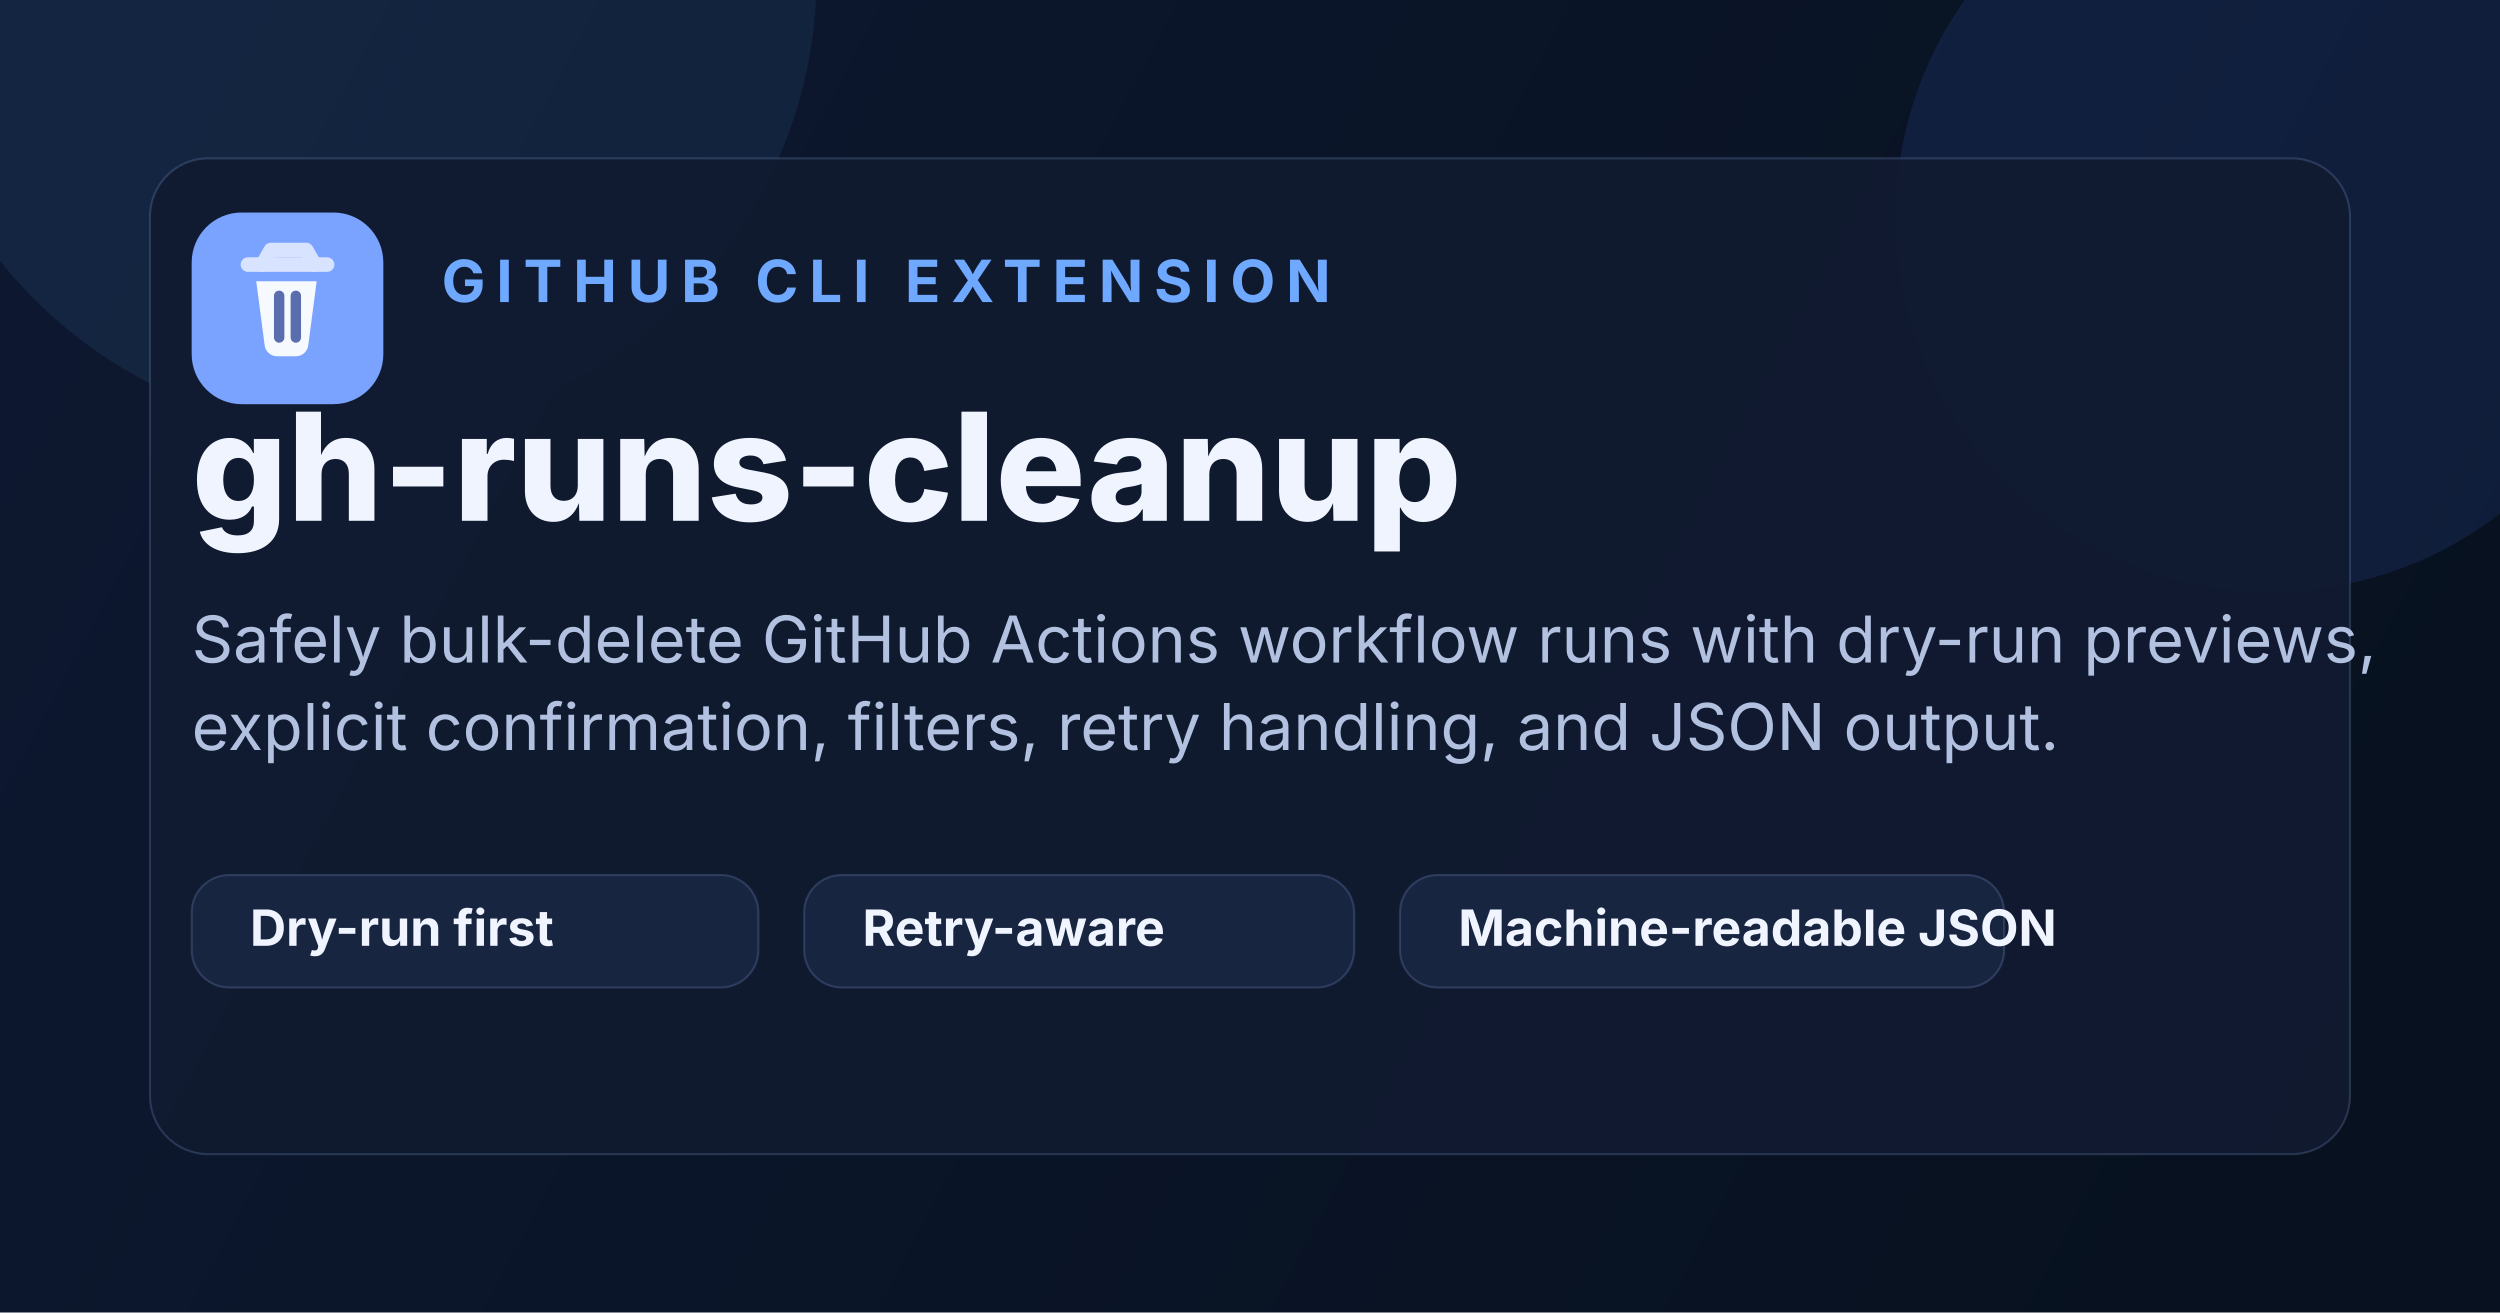
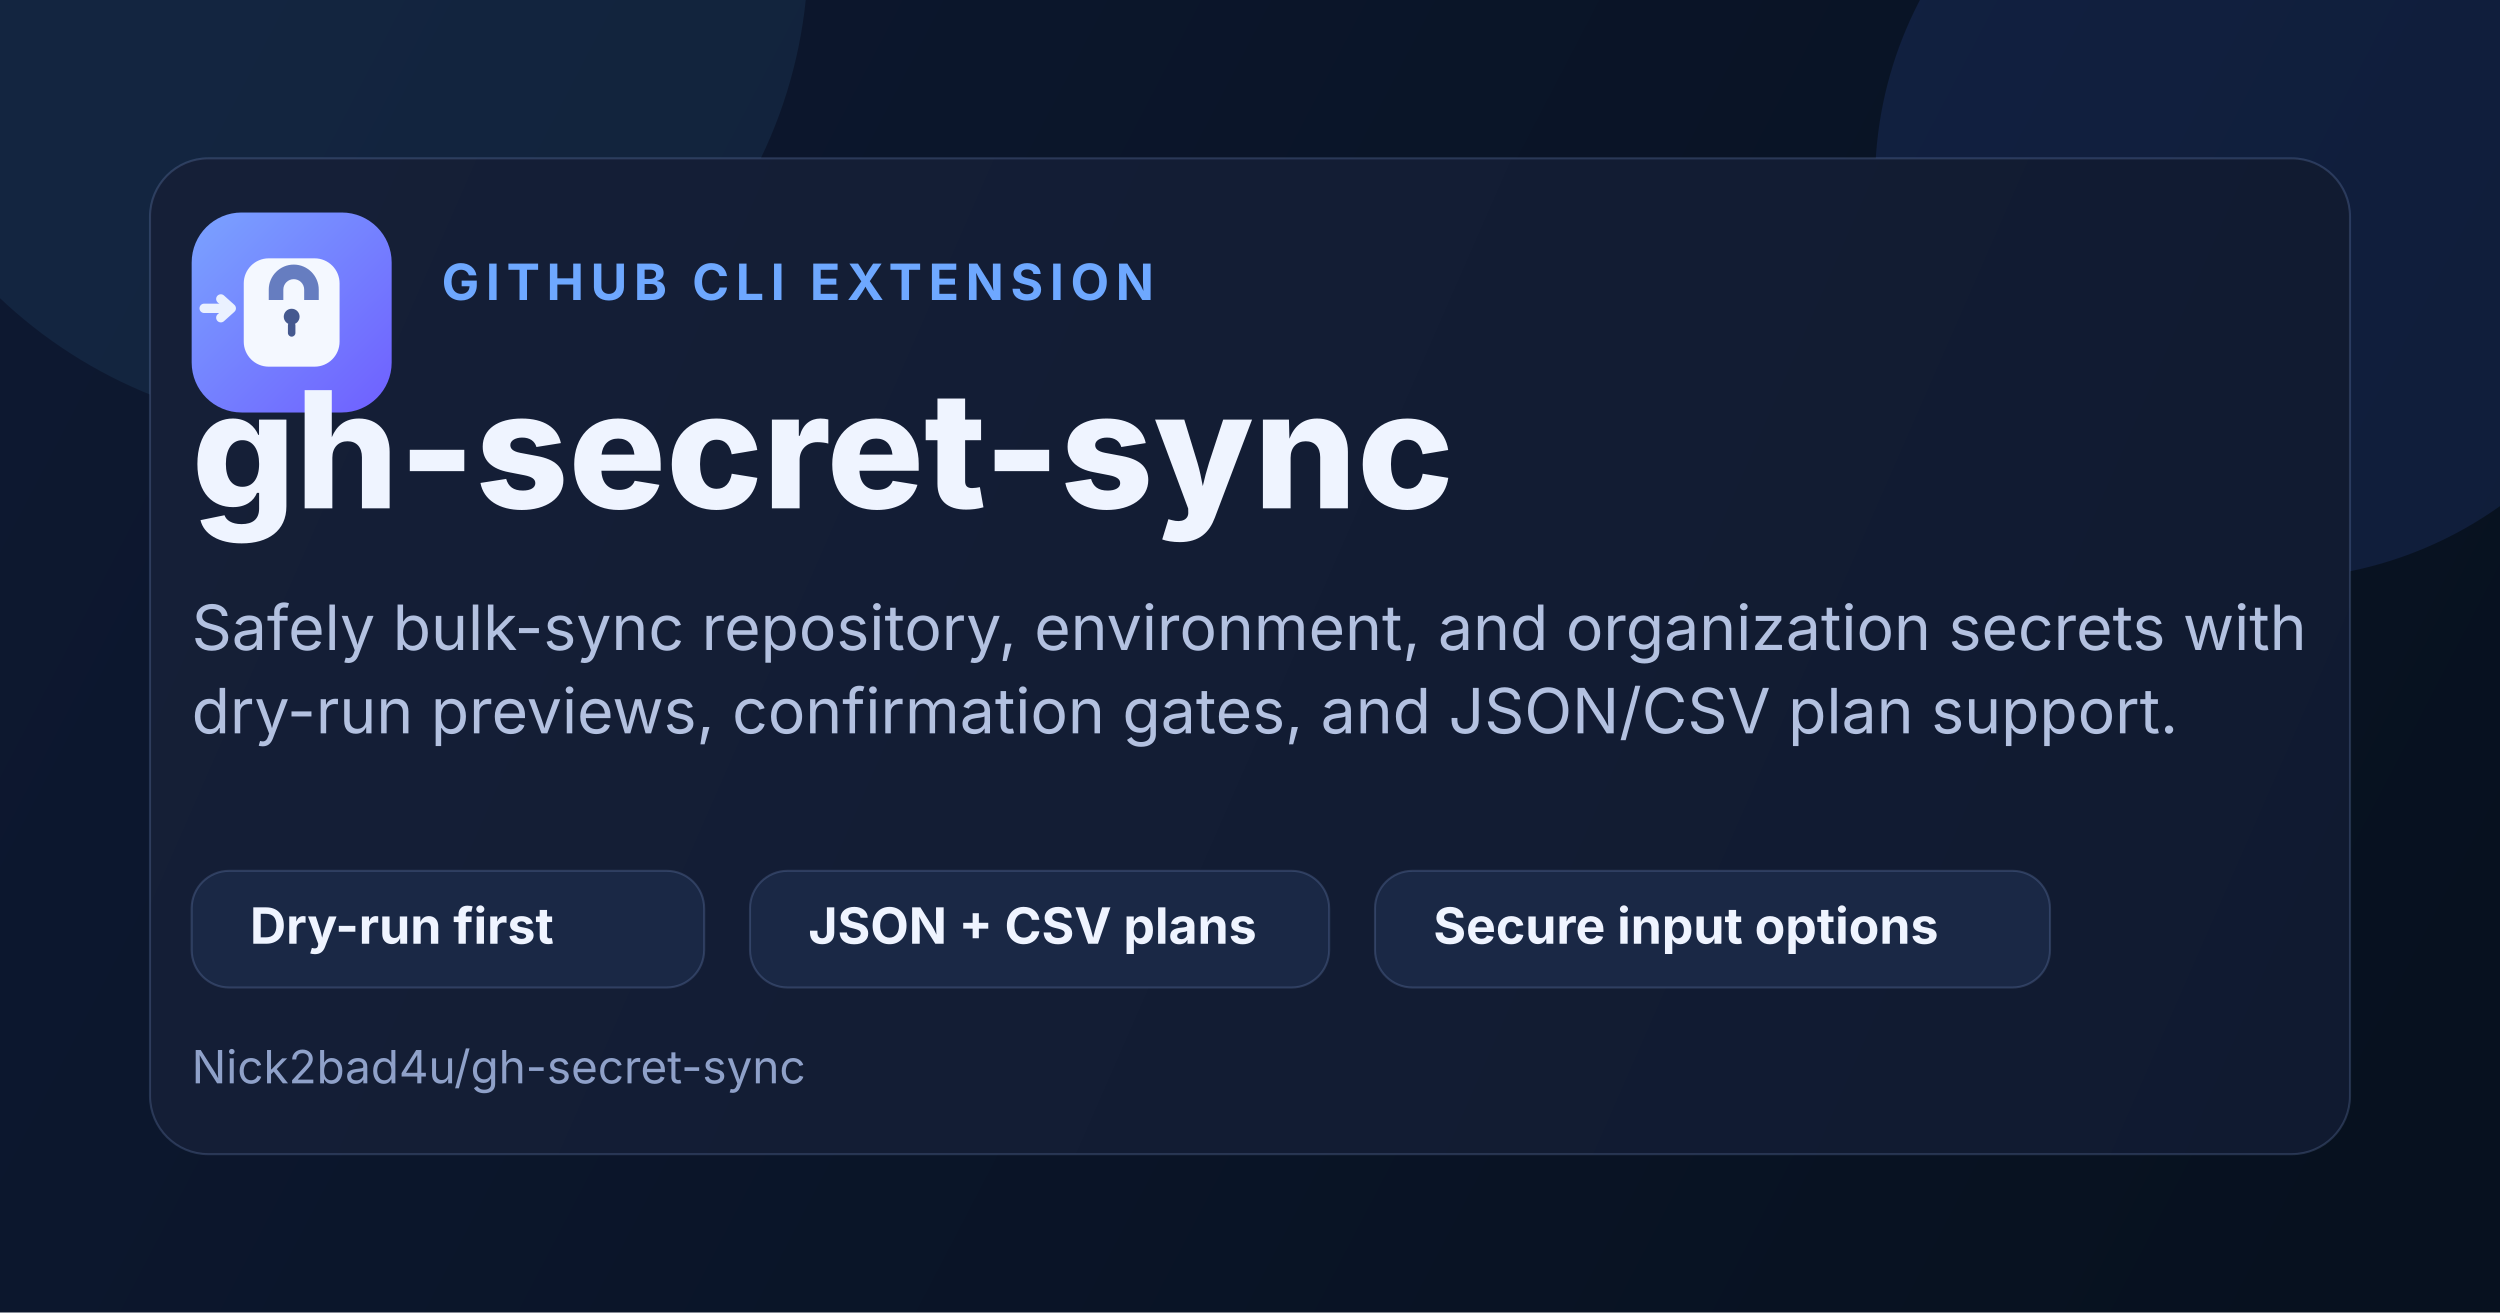
<svg xmlns="http://www.w3.org/2000/svg" viewBox="0 0 1200 630" fill="none">
  <defs>
-     <linearGradient id="bg" x1="72" y1="40" x2="1104" y2="588" gradientUnits="userSpaceOnUse">
+     <linearGradient id="bg" x1="76" y1="44" x2="1128" y2="592" gradientUnits="userSpaceOnUse">
      <stop stop-color="#0D1830" />
      <stop offset="1" stop-color="#07111F" />
    </linearGradient>
-     <linearGradient id="panel" x1="748" y1="132" x2="1044" y2="426" gradientUnits="userSpaceOnUse">
+     <linearGradient id="panel" x1="96" y1="96" x2="1138" y2="552" gradientUnits="userSpaceOnUse">
+       <stop stop-color="#151F37" />
+       <stop offset="1" stop-color="#101A30" />
+     </linearGradient>
+     <linearGradient id="accent" x1="94" y1="102" x2="204" y2="214" gradientUnits="userSpaceOnUse">
      <stop stop-color="#7AA2FF" />
      <stop offset="1" stop-color="#6D54FF" />
    </linearGradient>
  </defs>
  <rect width="1200" height="630" fill="url(#bg)" />
-   <circle cx="1090" cy="104" r="180" fill="#4F7CFF" fill-opacity=".12" />
-   <circle cx="172" cy="-12" r="220" fill="#5EC7FF" fill-opacity=".08" />
-   <rect x="72" y="76" width="1056" height="478" rx="28" fill="#111A30" fill-opacity=".92" stroke="#89A6DF" stroke-opacity=".22" />
+   <circle cx="1090" cy="88" r="190" fill="#4F7CFF" fill-opacity=".12" />
+   <circle cx="158" cy="-24" r="230" fill="#5EC7FF" fill-opacity=".08" />
+   <rect x="72" y="76" width="1056" height="478" rx="28" fill="url(#panel)" stroke="#89A6DF" stroke-opacity=".22" />
  <g>
-     <rect x="92" y="102" width="92" height="92" rx="24" fill="url(#panel)" />
-     <path d="M119 127h38" stroke="#D7E3FF" stroke-width="7" stroke-linecap="round" />
-     <path d="M126 127l4-7h17l4 7" stroke="#D7E3FF" stroke-width="7" stroke-linecap="round" stroke-linejoin="round" />
-     <path d="M123 135h29l-4 30.5a6 6 0 0 1-5.96 5.5h-9.08a6 6 0 0 1-5.96-5.5L123 135Z" fill="#F6FAFF" />
-     <path d="M134 142v20M142 142v20" stroke="#5A6DAD" stroke-width="5" stroke-linecap="round" />
+     <rect x="92" y="102" width="96" height="96" rx="24" fill="url(#accent)" />
+     <rect x="117" y="124" width="46" height="52" rx="12" fill="#F4F8FF" />
+     <path d="M129 139c0-6.6 5.4-12 12-12s12 5.4 12 12v5h-7v-5a5 5 0 0 0-10 0v5h-7v-5Z" fill="#667DC0" />
+     <circle cx="140" cy="152" r="3.8" fill="#45598F" />
+     <rect x="138.2" y="154.4" width="3.6" height="7.2" rx="1.8" fill="#45598F" />
+     <path d="M98 148h12" stroke="#EAF1FF" stroke-width="4.5" stroke-linecap="round" />
+     <path d="M106 143.5l5 4.5-5 4.5" stroke="#EAF1FF" stroke-width="4.5" stroke-linecap="round" stroke-linejoin="round" />
  </g>
-   <text x="212" y="145" fill="#6EA8FF" font-size="28" font-family="Inter,Segoe UI,Arial,sans-serif" font-weight="700" letter-spacing="5.2">GITHUB CLI EXTENSION</text>
-   <text x="92" y="250" fill="#EFF4FF" font-size="72" font-family="Inter,Segoe UI,Arial,sans-serif" font-weight="800">gh-runs-cleanup</text>
-   <text x="92" y="318" fill="#B3C1E0" font-size="31" font-family="Inter,Segoe UI,Arial,sans-serif">Safely bulk-delete GitHub Actions workflow runs with dry-run previews,</text>
-   <text x="92" y="360" fill="#B3C1E0" font-size="31" font-family="Inter,Segoe UI,Arial,sans-serif">explicit confirmation, filters, retry handling, and JSON output.</text>
+   <text x="212" y="144" fill="#6EA8FF" font-size="24" font-family="Inter,Segoe UI,Arial,sans-serif" font-weight="700" letter-spacing="3.2">GITHUB CLI EXTENSION</text>
+   <text x="92" y="244" fill="#EFF4FF" font-size="78" font-family="Inter,Segoe UI,Arial,sans-serif" font-weight="800">gh-secret-sync</text>
+   <text x="92" y="312" fill="#B3C1E0" font-size="30" font-family="Inter,Segoe UI,Arial,sans-serif">Safely bulk-sync repository, environment, and organization secrets with</text>
+   <text x="92" y="352" fill="#B3C1E0" font-size="30" font-family="Inter,Segoe UI,Arial,sans-serif">dry-run previews, confirmation gates, and JSON/CSV plan support.</text>
  <g>
-     <rect x="92" y="420" width="272" height="54" rx="18" fill="#182541" stroke="#89A6DF" stroke-opacity=".22" />
-     <text x="120" y="454" fill="#EFF4FF" font-size="24" font-family="Inter,Segoe UI,Arial,sans-serif" font-weight="700">Dry-run first</text>
-     <rect x="386" y="420" width="264" height="54" rx="18" fill="#182541" stroke="#89A6DF" stroke-opacity=".22" />
-     <text x="414" y="454" fill="#EFF4FF" font-size="24" font-family="Inter,Segoe UI,Arial,sans-serif" font-weight="700">Retry-aware</text>
-     <rect x="672" y="420" width="290" height="54" rx="18" fill="#182541" stroke="#89A6DF" stroke-opacity=".22" />
-     <text x="700" y="454" fill="#EFF4FF" font-size="24" font-family="Inter,Segoe UI,Arial,sans-serif" font-weight="700">Machine-readable JSON</text>
+     <rect x="92" y="418" width="246" height="56" rx="18" fill="#1A2845" stroke="#89A6DF" stroke-opacity=".22" />
+     <text x="120" y="453" fill="#EFF4FF" font-size="24" font-family="Inter,Segoe UI,Arial,sans-serif" font-weight="700">Dry-run first</text>
+     <rect x="360" y="418" width="278" height="56" rx="18" fill="#1A2845" stroke="#89A6DF" stroke-opacity=".22" />
+     <text x="388" y="453" fill="#EFF4FF" font-size="24" font-family="Inter,Segoe UI,Arial,sans-serif" font-weight="700">JSON + CSV plans</text>
+     <rect x="660" y="418" width="324" height="56" rx="18" fill="#1A2845" stroke="#89A6DF" stroke-opacity=".22" />
+     <text x="688" y="453" fill="#EFF4FF" font-size="24" font-family="Inter,Segoe UI,Arial,sans-serif" font-weight="700">Secure input options</text>
  </g>
+   <text x="92" y="520" fill="#8FA1C9" font-size="22" font-family="Inter,Segoe UI,Arial,sans-serif">Nick2bad4u/gh-secret-sync</text>
</svg>
